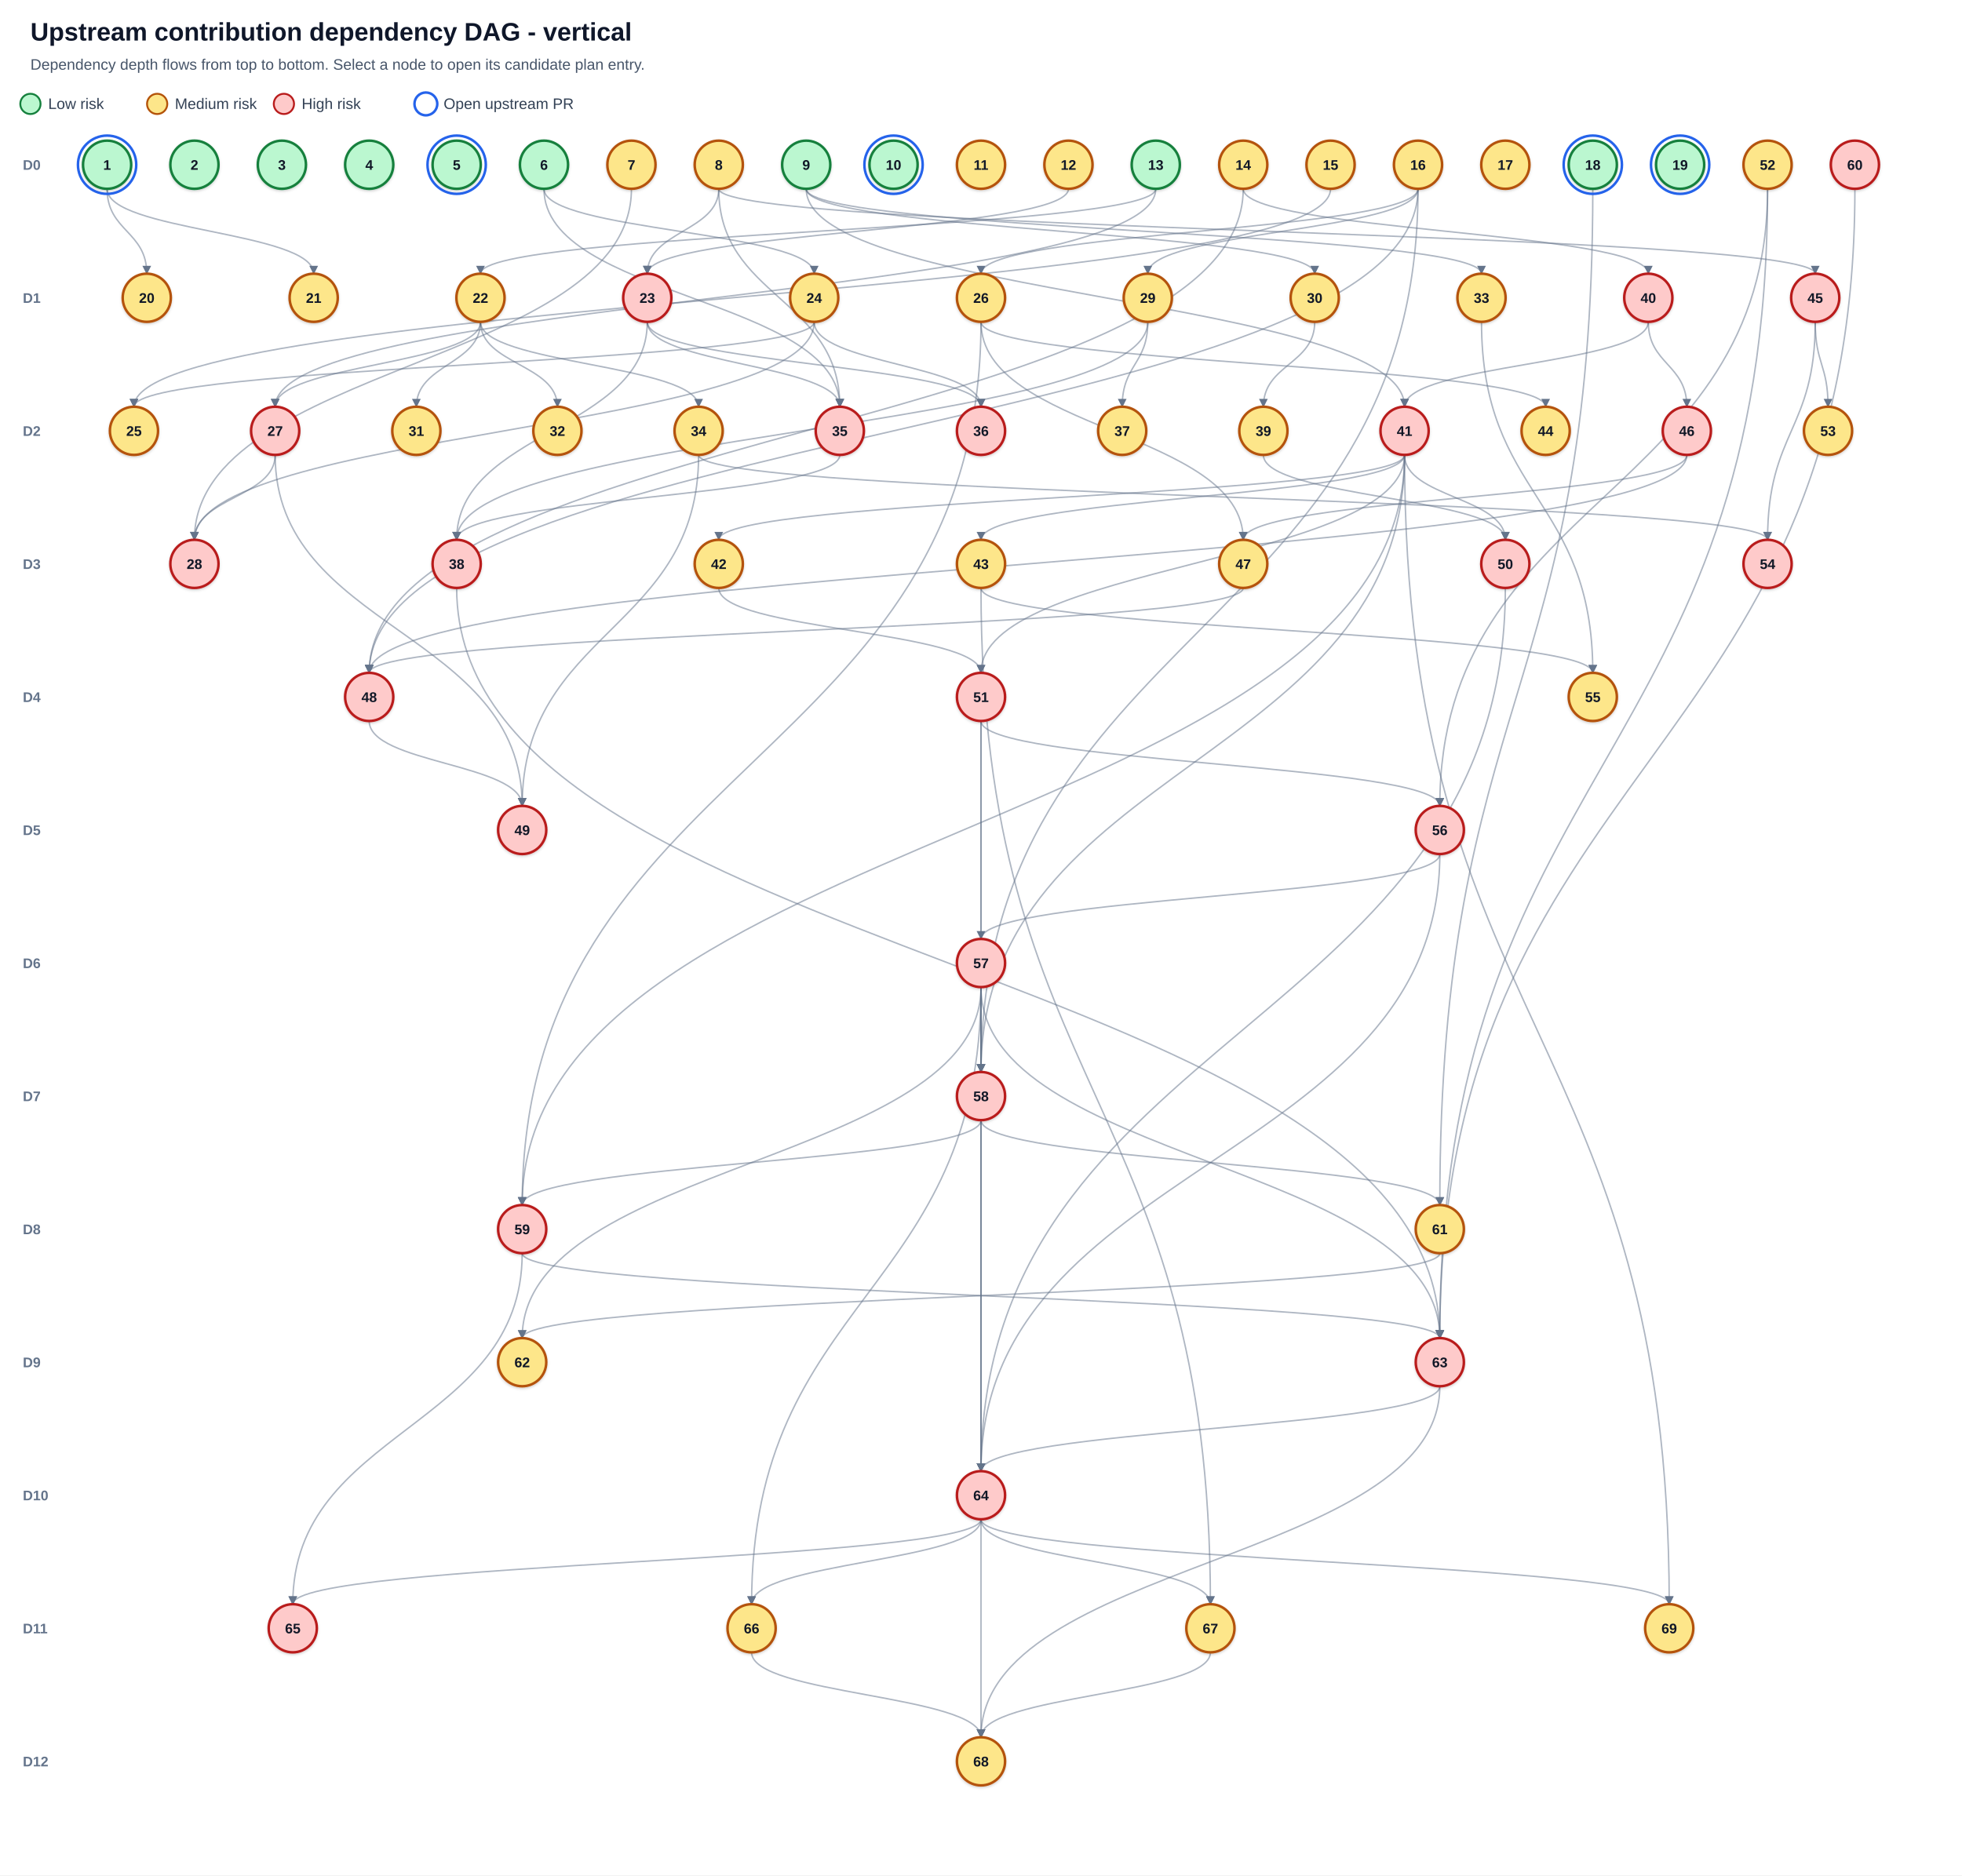
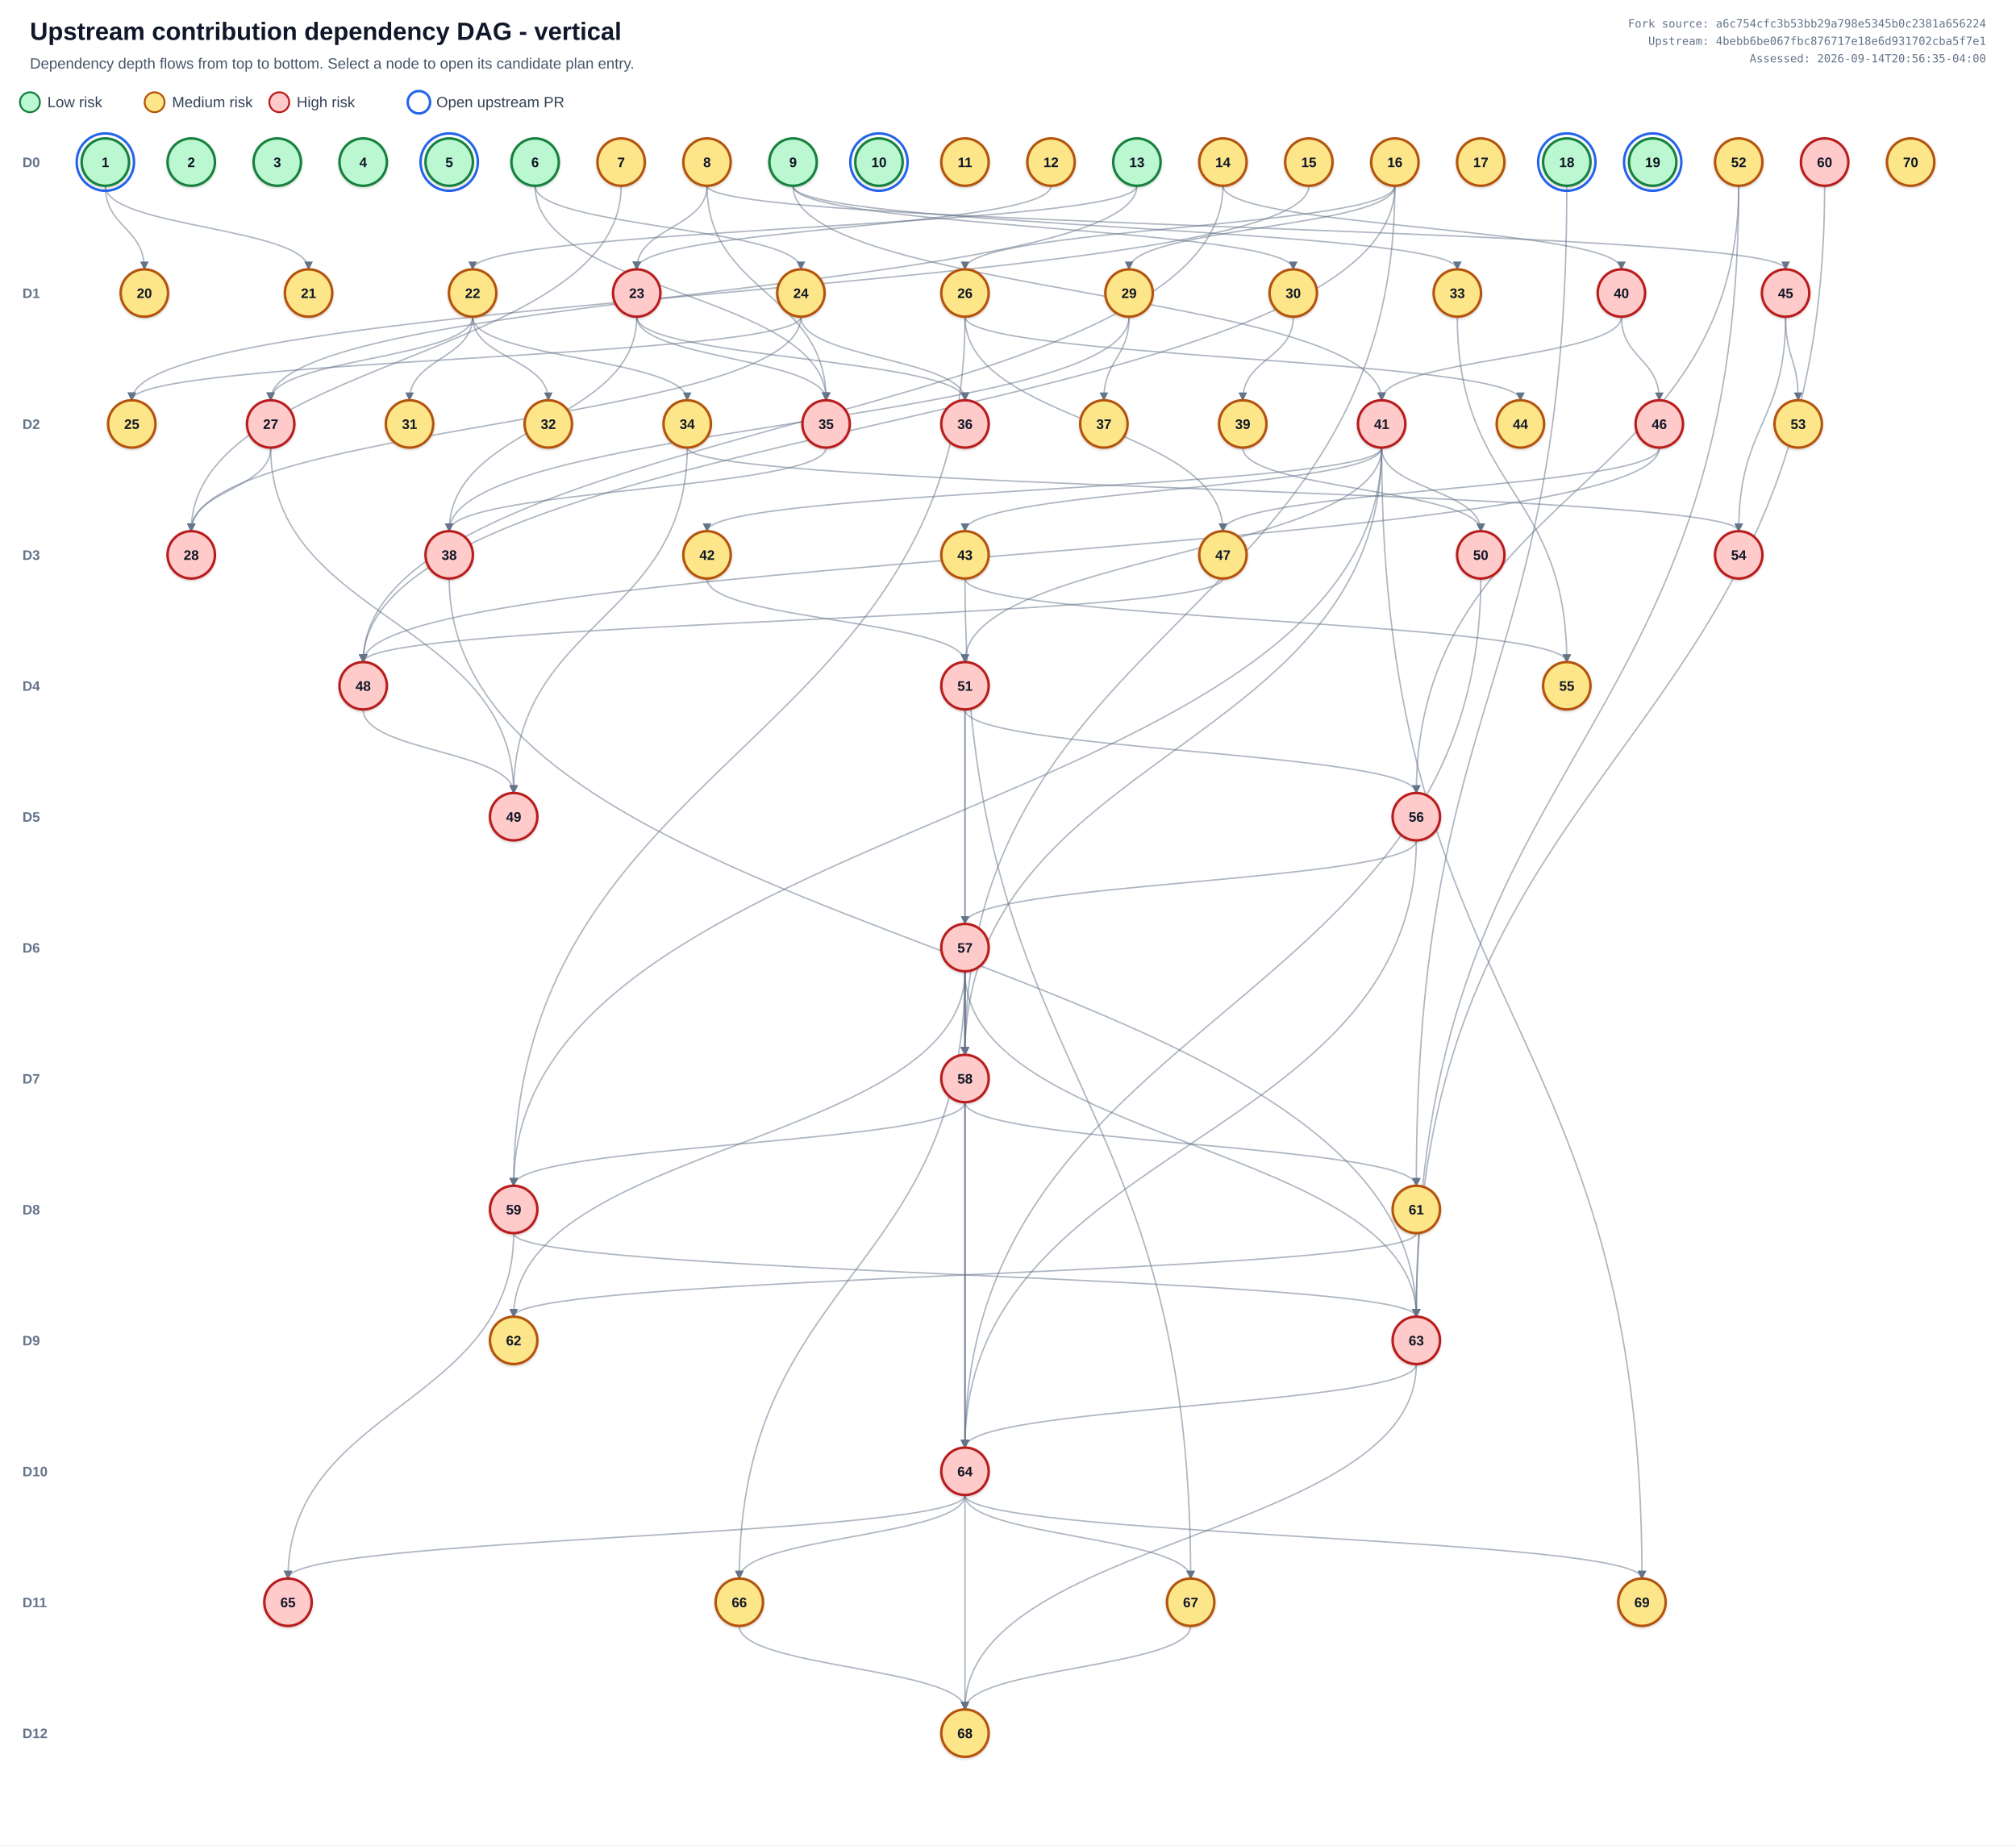
- <svg xmlns="http://www.w3.org/2000/svg" xmlns:xlink="http://www.w3.org/1999/xlink" width="1548" height="1480" viewBox="0 0 1548 1480" role="img" aria-labelledby="title desc">
+ <svg xmlns="http://www.w3.org/2000/svg" xmlns:xlink="http://www.w3.org/1999/xlink" width="1617" height="1480" viewBox="0 0 1617 1480" role="img" aria-labelledby="title desc">
  <defs>
    <marker id="arrow" viewBox="0 0 10 10" refX="9" refY="5" markerWidth="6" markerHeight="6" orient="auto-start-reverse">
      <path d="M 0 0 L 10 5 L 0 10 z" fill="#64748b" />
    </marker>
    <filter id="shadow" x="-20%" y="-20%" width="140%" height="140%">
      <feDropShadow dx="0" dy="1" stdDeviation="1.2" flood-opacity="0.18" />
    </filter>
  </defs>
-   <rect width="1548" height="1480" fill="#ffffff" />
+   <rect width="1617" height="1480" fill="#ffffff" />
  <text x="24" y="32" font-family="Segoe UI, Arial, sans-serif" font-size="20" font-weight="700" fill="#0f172a">Upstream contribution dependency DAG - vertical</text>
  <text x="24" y="55" font-family="Segoe UI, Arial, sans-serif" font-size="12" fill="#475569">Dependency depth flows from top to bottom. Select a node to open its candidate plan entry.</text>
+   <text x="1593" y="22" text-anchor="end" font-family="Consolas, monospace" font-size="9" fill="#64748b">Fork source: a6c754cfc3b53bb29a798e5345b0c2381a656224</text>
+   <text x="1593" y="36" text-anchor="end" font-family="Consolas, monospace" font-size="9" fill="#64748b">Upstream: 4bebb6be067fbc876717e18e6d931702cba5f7e1</text>
+   <text x="1593" y="50" text-anchor="end" font-family="Consolas, monospace" font-size="9" fill="#64748b">Assessed: 2026-09-14T20:56:35-04:00</text>
  <circle cx="24" cy="82" r="8" fill="#bbf7d0" stroke="#15803d" stroke-width="1.5" />
  <text x="38" y="86" font-family="Segoe UI, Arial, sans-serif" font-size="12" fill="#334155">Low risk</text>
  <circle cx="124" cy="82" r="8" fill="#fde68a" stroke="#b45309" stroke-width="1.5" />
  <text x="138" y="86" font-family="Segoe UI, Arial, sans-serif" font-size="12" fill="#334155">Medium risk</text>
  <circle cx="224" cy="82" r="8" fill="#fecaca" stroke="#b91c1c" stroke-width="1.5" />
  <text x="238" y="86" font-family="Segoe UI, Arial, sans-serif" font-size="12" fill="#334155">High risk</text>
  <circle cx="336" cy="82" r="9" fill="none" stroke="#2563eb" stroke-width="2" />
  <text x="350" y="86" font-family="Segoe UI, Arial, sans-serif" font-size="12" fill="#334155">Open upstream PR</text>
  <text x="18" y="134" text-anchor="start" font-family="Segoe UI, Arial, sans-serif" font-size="11" font-weight="600" fill="#64748b">D0</text>
  <text x="18" y="239" text-anchor="start" font-family="Segoe UI, Arial, sans-serif" font-size="11" font-weight="600" fill="#64748b">D1</text>
  <text x="18" y="344" text-anchor="start" font-family="Segoe UI, Arial, sans-serif" font-size="11" font-weight="600" fill="#64748b">D2</text>
  <text x="18" y="449" text-anchor="start" font-family="Segoe UI, Arial, sans-serif" font-size="11" font-weight="600" fill="#64748b">D3</text>
  <text x="18" y="554" text-anchor="start" font-family="Segoe UI, Arial, sans-serif" font-size="11" font-weight="600" fill="#64748b">D4</text>
  <text x="18" y="659" text-anchor="start" font-family="Segoe UI, Arial, sans-serif" font-size="11" font-weight="600" fill="#64748b">D5</text>
  <text x="18" y="764" text-anchor="start" font-family="Segoe UI, Arial, sans-serif" font-size="11" font-weight="600" fill="#64748b">D6</text>
  <text x="18" y="869" text-anchor="start" font-family="Segoe UI, Arial, sans-serif" font-size="11" font-weight="600" fill="#64748b">D7</text>
  <text x="18" y="974" text-anchor="start" font-family="Segoe UI, Arial, sans-serif" font-size="11" font-weight="600" fill="#64748b">D8</text>
  <text x="18" y="1079" text-anchor="start" font-family="Segoe UI, Arial, sans-serif" font-size="11" font-weight="600" fill="#64748b">D9</text>
  <text x="18" y="1184" text-anchor="start" font-family="Segoe UI, Arial, sans-serif" font-size="11" font-weight="600" fill="#64748b">D10</text>
  <text x="18" y="1289" text-anchor="start" font-family="Segoe UI, Arial, sans-serif" font-size="11" font-weight="600" fill="#64748b">D11</text>
  <text x="18" y="1394" text-anchor="start" font-family="Segoe UI, Arial, sans-serif" font-size="11" font-weight="600" fill="#64748b">D12</text>
  <g fill="none" stroke="#64748b" stroke-width="1.15" stroke-opacity="0.52" marker-end="url(#arrow)">
    <path d="M 84.5 149 C 84.5 182.5, 115.8 182.5, 115.8 216" />
    <path d="M 84.5 149 C 84.5 182.5, 247.5 182.5, 247.5 216" />
    <path d="M 911.9 149 C 911.9 182.5, 379.1 182.5, 379.1 216" />
    <path d="M 567.1 149 C 567.1 182.5, 510.7 182.5, 510.7 216" />
    <path d="M 843.0 149 C 843.0 182.5, 510.7 182.5, 510.7 216" />
    <path d="M 429.2 149 C 429.2 182.5, 642.4 182.5, 642.4 216" />
    <path d="M 1049.8 149 C 1049.8 235, 105.7 235, 105.7 321" />
    <path d="M 642.4 254 C 642.4 287.5, 105.7 287.5, 105.7 321" />
    <path d="M 1118.8 149 C 1118.8 182.5, 774 182.5, 774 216" />
    <path d="M 911.9 149 C 911.9 235, 217.1 235, 217.1 321" />
    <path d="M 379.1 254 C 379.1 287.5, 217.1 287.5, 217.1 321" />
    <path d="M 498.2 149 C 498.2 287.5, 153.4 287.5, 153.4 426" />
    <path d="M 642.4 254 C 642.4 340, 153.4 340, 153.4 426" />
    <path d="M 217.1 359 C 217.1 392.5, 153.4 392.5, 153.4 426" />
    <path d="M 1118.8 149 C 1118.8 182.5, 905.6 182.5, 905.6 216" />
    <path d="M 636.1 149 C 636.1 182.5, 1037.3 182.5, 1037.3 216" />
    <path d="M 379.1 254 C 379.1 287.5, 328.5 287.5, 328.5 321" />
    <path d="M 379.1 254 C 379.1 287.5, 439.8 287.5, 439.8 321" />
    <path d="M 636.1 149 C 636.1 182.5, 1168.9 182.5, 1168.9 216" />
    <path d="M 379.1 254 C 379.1 287.5, 551.2 287.5, 551.2 321" />
    <path d="M 429.2 149 C 429.2 235, 662.6 235, 662.6 321" />
    <path d="M 567.1 149 C 567.1 235, 662.6 235, 662.6 321" />
    <path d="M 510.7 254 C 510.7 287.5, 662.6 287.5, 662.6 321" />
    <path d="M 510.7 254 C 510.7 287.5, 774 287.5, 774 321" />
    <path d="M 642.4 254 C 642.4 287.5, 774 287.5, 774 321" />
    <path d="M 905.6 254 C 905.6 287.5, 885.4 287.5, 885.4 321" />
    <path d="M 510.7 254 C 510.7 340, 360.3 340, 360.3 426" />
    <path d="M 905.6 254 C 905.6 340, 360.3 340, 360.3 426" />
    <path d="M 662.6 359 C 662.6 392.5, 360.3 392.5, 360.3 426" />
    <path d="M 1037.3 254 C 1037.3 287.5, 996.8 287.5, 996.8 321" />
    <path d="M 980.9 149 C 980.9 182.5, 1300.5 182.5, 1300.5 216" />
    <path d="M 636.1 149 C 636.1 235, 1108.2 235, 1108.2 321" />
    <path d="M 1300.5 254 C 1300.5 287.5, 1108.2 287.5, 1108.2 321" />
    <path d="M 1108.2 359 C 1108.2 392.5, 567.1 392.5, 567.1 426" />
    <path d="M 1108.2 359 C 1108.2 392.5, 774 392.5, 774 426" />
    <path d="M 774 254 C 774 287.5, 1219.5 287.5, 1219.5 321" />
    <path d="M 567.1 149 C 567.1 182.5, 1432.2 182.5, 1432.2 216" />
    <path d="M 1300.5 254 C 1300.5 287.5, 1330.9 287.5, 1330.9 321" />
    <path d="M 774 254 C 774 340, 980.9 340, 980.9 426" />
    <path d="M 1330.9 359 C 1330.9 392.5, 980.9 392.5, 980.9 426" />
    <path d="M 980.9 149 C 980.9 340, 291.3 340, 291.3 531" />
    <path d="M 1118.8 149 C 1118.8 340, 291.3 340, 291.3 531" />
    <path d="M 1330.9 359 C 1330.9 445, 291.3 445, 291.3 531" />
    <path d="M 980.9 464 C 980.9 497.5, 291.3 497.5, 291.3 531" />
    <path d="M 217.1 359 C 217.1 497.5, 412 497.5, 412 636" />
    <path d="M 551.2 359 C 551.2 497.5, 412 497.5, 412 636" />
    <path d="M 291.3 569 C 291.3 602.5, 412 602.5, 412 636" />
    <path d="M 996.8 359 C 996.8 392.5, 1187.7 392.5, 1187.7 426" />
    <path d="M 1108.2 359 C 1108.2 392.5, 1187.7 392.5, 1187.7 426" />
    <path d="M 1108.2 359 C 1108.2 445, 774 445, 774 531" />
    <path d="M 567.1 464 C 567.1 497.5, 774 497.5, 774 531" />
    <path d="M 1432.2 254 C 1432.2 287.5, 1442.3 287.5, 1442.3 321" />
    <path d="M 551.2 359 C 551.2 392.5, 1394.6 392.5, 1394.6 426" />
    <path d="M 1432.2 254 C 1432.2 340, 1394.6 340, 1394.6 426" />
    <path d="M 1168.9 254 C 1168.9 392.5, 1256.7 392.5, 1256.7 531" />
    <path d="M 774 464 C 774 497.5, 1256.7 497.5, 1256.7 531" />
    <path d="M 774 569 C 774 602.5, 1136 602.5, 1136 636" />
    <path d="M 1394.6 149 C 1394.6 392.5, 1136 392.5, 1136 636" />
    <path d="M 1136 674 C 1136 707.5, 774 707.5, 774 741" />
    <path d="M 1118.8 149 C 1118.8 497.5, 774 497.5, 774 846" />
    <path d="M 1108.2 359 C 1108.2 602.5, 774 602.5, 774 846" />
    <path d="M 774 569 C 774 707.5, 774 707.5, 774 846" />
    <path d="M 774 779 C 774 812.5, 774 812.5, 774 846" />
    <path d="M 774 254 C 774 602.5, 412 602.5, 412 951" />
    <path d="M 1108.2 359 C 1108.2 655, 412 655, 412 951" />
    <path d="M 774 884 C 774 917.5, 412 917.5, 412 951" />
    <path d="M 1256.7 149 C 1256.7 550, 1136 550, 1136 951" />
    <path d="M 774 884 C 774 917.5, 1136 917.5, 1136 951" />
    <path d="M 774 779 C 774 917.5, 412 917.5, 412 1056" />
    <path d="M 1136 989 C 1136 1022.5, 412 1022.5, 412 1056" />
    <path d="M 360.3 464 C 360.3 760, 1136 760, 1136 1056" />
    <path d="M 1394.6 149 C 1394.6 602.5, 1136 602.5, 1136 1056" />
    <path d="M 774 779 C 774 917.5, 1136 917.5, 1136 1056" />
    <path d="M 412 989 C 412 1022.5, 1136 1022.5, 1136 1056" />
    <path d="M 1463.5 149 C 1463.5 602.5, 1136 602.5, 1136 1056" />
    <path d="M 1187.7 464 C 1187.7 812.5, 774 812.5, 774 1161" />
    <path d="M 774 569 C 774 865, 774 865, 774 1161" />
    <path d="M 1136 674 C 1136 917.5, 774 917.5, 774 1161" />
    <path d="M 774 779 C 774 970, 774 970, 774 1161" />
    <path d="M 1136 1094 C 1136 1127.5, 774 1127.5, 774 1161" />
    <path d="M 412 989 C 412 1127.5, 231 1127.5, 231 1266" />
    <path d="M 774 1199 C 774 1232.5, 231 1232.5, 231 1266" />
    <path d="M 774 779 C 774 1022.5, 593 1022.5, 593 1266" />
    <path d="M 774 1199 C 774 1232.5, 593 1232.5, 593 1266" />
    <path d="M 774 464 C 774 865, 955 865, 955 1266" />
    <path d="M 774 1199 C 774 1232.5, 955 1232.5, 955 1266" />
    <path d="M 774 779 C 774 1075, 774 1075, 774 1371" />
    <path d="M 1136 1094 C 1136 1232.5, 774 1232.5, 774 1371" />
    <path d="M 593 1304 C 593 1337.5, 774 1337.5, 774 1371" />
    <path d="M 955 1304 C 955 1337.5, 774 1337.5, 774 1371" />
    <path d="M 1108.2 359 C 1108.2 812.5, 1317 812.5, 1317 1266" />
    <path d="M 774 1199 C 774 1232.5, 1317 1232.5, 1317 1266" />
  </g>
  <g font-family="Segoe UI, Arial, sans-serif" font-size="11" font-weight="700" text-anchor="middle">
    <a href="UPSTREAM-CONTRIBUTION-SEQUENCE.md#u01" xlink:href="UPSTREAM-CONTRIBUTION-SEQUENCE.md#u01">
      <circle cx="84.5" cy="130" r="23" fill="none" stroke="#2563eb" stroke-width="2" />
      <circle cx="84.5" cy="130" r="19" fill="#bbf7d0" stroke="#15803d" stroke-width="2" filter="url(#shadow)" />
      <text x="84.5" y="134" fill="#111827">1</text>
    </a>
    <a href="UPSTREAM-CONTRIBUTION-SEQUENCE.md#u02" xlink:href="UPSTREAM-CONTRIBUTION-SEQUENCE.md#u02">
      <circle cx="153.4" cy="130" r="19" fill="#bbf7d0" stroke="#15803d" stroke-width="2" filter="url(#shadow)" />
      <text x="153.4" y="134" fill="#111827">2</text>
    </a>
    <a href="UPSTREAM-CONTRIBUTION-SEQUENCE.md#u03" xlink:href="UPSTREAM-CONTRIBUTION-SEQUENCE.md#u03">
      <circle cx="222.4" cy="130" r="19" fill="#bbf7d0" stroke="#15803d" stroke-width="2" filter="url(#shadow)" />
      <text x="222.4" y="134" fill="#111827">3</text>
    </a>
    <a href="UPSTREAM-CONTRIBUTION-SEQUENCE.md#u04" xlink:href="UPSTREAM-CONTRIBUTION-SEQUENCE.md#u04">
      <circle cx="291.3" cy="130" r="19" fill="#bbf7d0" stroke="#15803d" stroke-width="2" filter="url(#shadow)" />
      <text x="291.3" y="134" fill="#111827">4</text>
    </a>
    <a href="UPSTREAM-CONTRIBUTION-SEQUENCE.md#u05" xlink:href="UPSTREAM-CONTRIBUTION-SEQUENCE.md#u05">
      <circle cx="360.3" cy="130" r="23" fill="none" stroke="#2563eb" stroke-width="2" />
      <circle cx="360.3" cy="130" r="19" fill="#bbf7d0" stroke="#15803d" stroke-width="2" filter="url(#shadow)" />
      <text x="360.3" y="134" fill="#111827">5</text>
    </a>
    <a href="UPSTREAM-CONTRIBUTION-SEQUENCE.md#u06" xlink:href="UPSTREAM-CONTRIBUTION-SEQUENCE.md#u06">
      <circle cx="429.2" cy="130" r="19" fill="#bbf7d0" stroke="#15803d" stroke-width="2" filter="url(#shadow)" />
      <text x="429.2" y="134" fill="#111827">6</text>
    </a>
    <a href="UPSTREAM-CONTRIBUTION-SEQUENCE.md#u07" xlink:href="UPSTREAM-CONTRIBUTION-SEQUENCE.md#u07">
      <circle cx="498.2" cy="130" r="19" fill="#fde68a" stroke="#b45309" stroke-width="2" filter="url(#shadow)" />
      <text x="498.2" y="134" fill="#111827">7</text>
    </a>
    <a href="UPSTREAM-CONTRIBUTION-SEQUENCE.md#u08" xlink:href="UPSTREAM-CONTRIBUTION-SEQUENCE.md#u08">
      <circle cx="567.1" cy="130" r="19" fill="#fde68a" stroke="#b45309" stroke-width="2" filter="url(#shadow)" />
      <text x="567.1" y="134" fill="#111827">8</text>
    </a>
    <a href="UPSTREAM-CONTRIBUTION-SEQUENCE.md#u09" xlink:href="UPSTREAM-CONTRIBUTION-SEQUENCE.md#u09">
      <circle cx="636.1" cy="130" r="19" fill="#bbf7d0" stroke="#15803d" stroke-width="2" filter="url(#shadow)" />
      <text x="636.1" y="134" fill="#111827">9</text>
    </a>
    <a href="UPSTREAM-CONTRIBUTION-SEQUENCE.md#u10" xlink:href="UPSTREAM-CONTRIBUTION-SEQUENCE.md#u10">
      <circle cx="705.0" cy="130" r="23" fill="none" stroke="#2563eb" stroke-width="2" />
      <circle cx="705.0" cy="130" r="19" fill="#bbf7d0" stroke="#15803d" stroke-width="2" filter="url(#shadow)" />
      <text x="705.0" y="134" fill="#111827">10</text>
    </a>
    <a href="UPSTREAM-CONTRIBUTION-SEQUENCE.md#u11" xlink:href="UPSTREAM-CONTRIBUTION-SEQUENCE.md#u11">
      <circle cx="774" cy="130" r="19" fill="#fde68a" stroke="#b45309" stroke-width="2" filter="url(#shadow)" />
      <text x="774" y="134" fill="#111827">11</text>
    </a>
    <a href="UPSTREAM-CONTRIBUTION-SEQUENCE.md#u12" xlink:href="UPSTREAM-CONTRIBUTION-SEQUENCE.md#u12">
      <circle cx="843.0" cy="130" r="19" fill="#fde68a" stroke="#b45309" stroke-width="2" filter="url(#shadow)" />
      <text x="843.0" y="134" fill="#111827">12</text>
    </a>
    <a href="UPSTREAM-CONTRIBUTION-SEQUENCE.md#u13" xlink:href="UPSTREAM-CONTRIBUTION-SEQUENCE.md#u13">
      <circle cx="911.9" cy="130" r="19" fill="#bbf7d0" stroke="#15803d" stroke-width="2" filter="url(#shadow)" />
      <text x="911.9" y="134" fill="#111827">13</text>
    </a>
    <a href="UPSTREAM-CONTRIBUTION-SEQUENCE.md#u14" xlink:href="UPSTREAM-CONTRIBUTION-SEQUENCE.md#u14">
      <circle cx="980.9" cy="130" r="19" fill="#fde68a" stroke="#b45309" stroke-width="2" filter="url(#shadow)" />
      <text x="980.9" y="134" fill="#111827">14</text>
    </a>
    <a href="UPSTREAM-CONTRIBUTION-SEQUENCE.md#u15" xlink:href="UPSTREAM-CONTRIBUTION-SEQUENCE.md#u15">
      <circle cx="1049.8" cy="130" r="19" fill="#fde68a" stroke="#b45309" stroke-width="2" filter="url(#shadow)" />
      <text x="1049.8" y="134" fill="#111827">15</text>
    </a>
    <a href="UPSTREAM-CONTRIBUTION-SEQUENCE.md#u16" xlink:href="UPSTREAM-CONTRIBUTION-SEQUENCE.md#u16">
      <circle cx="1118.8" cy="130" r="19" fill="#fde68a" stroke="#b45309" stroke-width="2" filter="url(#shadow)" />
      <text x="1118.8" y="134" fill="#111827">16</text>
    </a>
    <a href="UPSTREAM-CONTRIBUTION-SEQUENCE.md#u17" xlink:href="UPSTREAM-CONTRIBUTION-SEQUENCE.md#u17">
      <circle cx="1187.7" cy="130" r="19" fill="#fde68a" stroke="#b45309" stroke-width="2" filter="url(#shadow)" />
      <text x="1187.7" y="134" fill="#111827">17</text>
    </a>
    <a href="UPSTREAM-CONTRIBUTION-SEQUENCE.md#u18" xlink:href="UPSTREAM-CONTRIBUTION-SEQUENCE.md#u18">
      <circle cx="1256.7" cy="130" r="23" fill="none" stroke="#2563eb" stroke-width="2" />
      <circle cx="1256.7" cy="130" r="19" fill="#bbf7d0" stroke="#15803d" stroke-width="2" filter="url(#shadow)" />
      <text x="1256.7" y="134" fill="#111827">18</text>
    </a>
    <a href="UPSTREAM-CONTRIBUTION-SEQUENCE.md#u19" xlink:href="UPSTREAM-CONTRIBUTION-SEQUENCE.md#u19">
      <circle cx="1325.6" cy="130" r="23" fill="none" stroke="#2563eb" stroke-width="2" />
      <circle cx="1325.6" cy="130" r="19" fill="#bbf7d0" stroke="#15803d" stroke-width="2" filter="url(#shadow)" />
      <text x="1325.6" y="134" fill="#111827">19</text>
    </a>
    <a href="UPSTREAM-CONTRIBUTION-SEQUENCE.md#u20" xlink:href="UPSTREAM-CONTRIBUTION-SEQUENCE.md#u20">
      <circle cx="115.8" cy="235" r="19" fill="#fde68a" stroke="#b45309" stroke-width="2" filter="url(#shadow)" />
      <text x="115.8" y="239" fill="#111827">20</text>
    </a>
    <a href="UPSTREAM-CONTRIBUTION-SEQUENCE.md#u21" xlink:href="UPSTREAM-CONTRIBUTION-SEQUENCE.md#u21">
      <circle cx="247.5" cy="235" r="19" fill="#fde68a" stroke="#b45309" stroke-width="2" filter="url(#shadow)" />
      <text x="247.5" y="239" fill="#111827">21</text>
    </a>
    <a href="UPSTREAM-CONTRIBUTION-SEQUENCE.md#u22" xlink:href="UPSTREAM-CONTRIBUTION-SEQUENCE.md#u22">
      <circle cx="379.1" cy="235" r="19" fill="#fde68a" stroke="#b45309" stroke-width="2" filter="url(#shadow)" />
      <text x="379.1" y="239" fill="#111827">22</text>
    </a>
    <a href="UPSTREAM-CONTRIBUTION-SEQUENCE.md#u23" xlink:href="UPSTREAM-CONTRIBUTION-SEQUENCE.md#u23">
      <circle cx="510.7" cy="235" r="19" fill="#fecaca" stroke="#b91c1c" stroke-width="2" filter="url(#shadow)" />
      <text x="510.7" y="239" fill="#111827">23</text>
    </a>
    <a href="UPSTREAM-CONTRIBUTION-SEQUENCE.md#u24" xlink:href="UPSTREAM-CONTRIBUTION-SEQUENCE.md#u24">
      <circle cx="642.4" cy="235" r="19" fill="#fde68a" stroke="#b45309" stroke-width="2" filter="url(#shadow)" />
      <text x="642.4" y="239" fill="#111827">24</text>
    </a>
    <a href="UPSTREAM-CONTRIBUTION-SEQUENCE.md#u25" xlink:href="UPSTREAM-CONTRIBUTION-SEQUENCE.md#u25">
      <circle cx="105.7" cy="340" r="19" fill="#fde68a" stroke="#b45309" stroke-width="2" filter="url(#shadow)" />
      <text x="105.7" y="344" fill="#111827">25</text>
    </a>
    <a href="UPSTREAM-CONTRIBUTION-SEQUENCE.md#u26" xlink:href="UPSTREAM-CONTRIBUTION-SEQUENCE.md#u26">
      <circle cx="774" cy="235" r="19" fill="#fde68a" stroke="#b45309" stroke-width="2" filter="url(#shadow)" />
      <text x="774" y="239" fill="#111827">26</text>
    </a>
    <a href="UPSTREAM-CONTRIBUTION-SEQUENCE.md#u27" xlink:href="UPSTREAM-CONTRIBUTION-SEQUENCE.md#u27">
      <circle cx="217.1" cy="340" r="19" fill="#fecaca" stroke="#b91c1c" stroke-width="2" filter="url(#shadow)" />
      <text x="217.1" y="344" fill="#111827">27</text>
    </a>
    <a href="UPSTREAM-CONTRIBUTION-SEQUENCE.md#u28" xlink:href="UPSTREAM-CONTRIBUTION-SEQUENCE.md#u28">
      <circle cx="153.4" cy="445" r="19" fill="#fecaca" stroke="#b91c1c" stroke-width="2" filter="url(#shadow)" />
      <text x="153.4" y="449" fill="#111827">28</text>
    </a>
    <a href="UPSTREAM-CONTRIBUTION-SEQUENCE.md#u29" xlink:href="UPSTREAM-CONTRIBUTION-SEQUENCE.md#u29">
      <circle cx="905.6" cy="235" r="19" fill="#fde68a" stroke="#b45309" stroke-width="2" filter="url(#shadow)" />
      <text x="905.6" y="239" fill="#111827">29</text>
    </a>
    <a href="UPSTREAM-CONTRIBUTION-SEQUENCE.md#u30" xlink:href="UPSTREAM-CONTRIBUTION-SEQUENCE.md#u30">
      <circle cx="1037.3" cy="235" r="19" fill="#fde68a" stroke="#b45309" stroke-width="2" filter="url(#shadow)" />
      <text x="1037.3" y="239" fill="#111827">30</text>
    </a>
    <a href="UPSTREAM-CONTRIBUTION-SEQUENCE.md#u31" xlink:href="UPSTREAM-CONTRIBUTION-SEQUENCE.md#u31">
      <circle cx="328.5" cy="340" r="19" fill="#fde68a" stroke="#b45309" stroke-width="2" filter="url(#shadow)" />
      <text x="328.5" y="344" fill="#111827">31</text>
    </a>
    <a href="UPSTREAM-CONTRIBUTION-SEQUENCE.md#u32" xlink:href="UPSTREAM-CONTRIBUTION-SEQUENCE.md#u32">
      <circle cx="439.8" cy="340" r="19" fill="#fde68a" stroke="#b45309" stroke-width="2" filter="url(#shadow)" />
      <text x="439.8" y="344" fill="#111827">32</text>
    </a>
    <a href="UPSTREAM-CONTRIBUTION-SEQUENCE.md#u33" xlink:href="UPSTREAM-CONTRIBUTION-SEQUENCE.md#u33">
      <circle cx="1168.9" cy="235" r="19" fill="#fde68a" stroke="#b45309" stroke-width="2" filter="url(#shadow)" />
      <text x="1168.9" y="239" fill="#111827">33</text>
    </a>
    <a href="UPSTREAM-CONTRIBUTION-SEQUENCE.md#u34" xlink:href="UPSTREAM-CONTRIBUTION-SEQUENCE.md#u34">
      <circle cx="551.2" cy="340" r="19" fill="#fde68a" stroke="#b45309" stroke-width="2" filter="url(#shadow)" />
      <text x="551.2" y="344" fill="#111827">34</text>
    </a>
    <a href="UPSTREAM-CONTRIBUTION-SEQUENCE.md#u35" xlink:href="UPSTREAM-CONTRIBUTION-SEQUENCE.md#u35">
      <circle cx="662.6" cy="340" r="19" fill="#fecaca" stroke="#b91c1c" stroke-width="2" filter="url(#shadow)" />
      <text x="662.6" y="344" fill="#111827">35</text>
    </a>
    <a href="UPSTREAM-CONTRIBUTION-SEQUENCE.md#u36" xlink:href="UPSTREAM-CONTRIBUTION-SEQUENCE.md#u36">
      <circle cx="774" cy="340" r="19" fill="#fecaca" stroke="#b91c1c" stroke-width="2" filter="url(#shadow)" />
      <text x="774" y="344" fill="#111827">36</text>
    </a>
    <a href="UPSTREAM-CONTRIBUTION-SEQUENCE.md#u37" xlink:href="UPSTREAM-CONTRIBUTION-SEQUENCE.md#u37">
      <circle cx="885.4" cy="340" r="19" fill="#fde68a" stroke="#b45309" stroke-width="2" filter="url(#shadow)" />
      <text x="885.4" y="344" fill="#111827">37</text>
    </a>
    <a href="UPSTREAM-CONTRIBUTION-SEQUENCE.md#u38" xlink:href="UPSTREAM-CONTRIBUTION-SEQUENCE.md#u38">
      <circle cx="360.3" cy="445" r="19" fill="#fecaca" stroke="#b91c1c" stroke-width="2" filter="url(#shadow)" />
      <text x="360.3" y="449" fill="#111827">38</text>
    </a>
    <a href="UPSTREAM-CONTRIBUTION-SEQUENCE.md#u39" xlink:href="UPSTREAM-CONTRIBUTION-SEQUENCE.md#u39">
      <circle cx="996.8" cy="340" r="19" fill="#fde68a" stroke="#b45309" stroke-width="2" filter="url(#shadow)" />
      <text x="996.8" y="344" fill="#111827">39</text>
    </a>
    <a href="UPSTREAM-CONTRIBUTION-SEQUENCE.md#u40" xlink:href="UPSTREAM-CONTRIBUTION-SEQUENCE.md#u40">
      <circle cx="1300.5" cy="235" r="19" fill="#fecaca" stroke="#b91c1c" stroke-width="2" filter="url(#shadow)" />
      <text x="1300.5" y="239" fill="#111827">40</text>
    </a>
    <a href="UPSTREAM-CONTRIBUTION-SEQUENCE.md#u41" xlink:href="UPSTREAM-CONTRIBUTION-SEQUENCE.md#u41">
      <circle cx="1108.2" cy="340" r="19" fill="#fecaca" stroke="#b91c1c" stroke-width="2" filter="url(#shadow)" />
      <text x="1108.2" y="344" fill="#111827">41</text>
    </a>
    <a href="UPSTREAM-CONTRIBUTION-SEQUENCE.md#u42" xlink:href="UPSTREAM-CONTRIBUTION-SEQUENCE.md#u42">
      <circle cx="567.1" cy="445" r="19" fill="#fde68a" stroke="#b45309" stroke-width="2" filter="url(#shadow)" />
      <text x="567.1" y="449" fill="#111827">42</text>
    </a>
    <a href="UPSTREAM-CONTRIBUTION-SEQUENCE.md#u43" xlink:href="UPSTREAM-CONTRIBUTION-SEQUENCE.md#u43">
      <circle cx="774" cy="445" r="19" fill="#fde68a" stroke="#b45309" stroke-width="2" filter="url(#shadow)" />
      <text x="774" y="449" fill="#111827">43</text>
    </a>
    <a href="UPSTREAM-CONTRIBUTION-SEQUENCE.md#u44" xlink:href="UPSTREAM-CONTRIBUTION-SEQUENCE.md#u44">
      <circle cx="1219.5" cy="340" r="19" fill="#fde68a" stroke="#b45309" stroke-width="2" filter="url(#shadow)" />
      <text x="1219.5" y="344" fill="#111827">44</text>
    </a>
    <a href="UPSTREAM-CONTRIBUTION-SEQUENCE.md#u45" xlink:href="UPSTREAM-CONTRIBUTION-SEQUENCE.md#u45">
      <circle cx="1432.2" cy="235" r="19" fill="#fecaca" stroke="#b91c1c" stroke-width="2" filter="url(#shadow)" />
      <text x="1432.2" y="239" fill="#111827">45</text>
    </a>
    <a href="UPSTREAM-CONTRIBUTION-SEQUENCE.md#u46" xlink:href="UPSTREAM-CONTRIBUTION-SEQUENCE.md#u46">
      <circle cx="1330.9" cy="340" r="19" fill="#fecaca" stroke="#b91c1c" stroke-width="2" filter="url(#shadow)" />
      <text x="1330.9" y="344" fill="#111827">46</text>
    </a>
    <a href="UPSTREAM-CONTRIBUTION-SEQUENCE.md#u47" xlink:href="UPSTREAM-CONTRIBUTION-SEQUENCE.md#u47">
      <circle cx="980.9" cy="445" r="19" fill="#fde68a" stroke="#b45309" stroke-width="2" filter="url(#shadow)" />
      <text x="980.9" y="449" fill="#111827">47</text>
    </a>
    <a href="UPSTREAM-CONTRIBUTION-SEQUENCE.md#u48" xlink:href="UPSTREAM-CONTRIBUTION-SEQUENCE.md#u48">
      <circle cx="291.3" cy="550" r="19" fill="#fecaca" stroke="#b91c1c" stroke-width="2" filter="url(#shadow)" />
      <text x="291.3" y="554" fill="#111827">48</text>
    </a>
    <a href="UPSTREAM-CONTRIBUTION-SEQUENCE.md#u49" xlink:href="UPSTREAM-CONTRIBUTION-SEQUENCE.md#u49">
      <circle cx="412" cy="655" r="19" fill="#fecaca" stroke="#b91c1c" stroke-width="2" filter="url(#shadow)" />
      <text x="412" y="659" fill="#111827">49</text>
    </a>
    <a href="UPSTREAM-CONTRIBUTION-SEQUENCE.md#u50" xlink:href="UPSTREAM-CONTRIBUTION-SEQUENCE.md#u50">
      <circle cx="1187.7" cy="445" r="19" fill="#fecaca" stroke="#b91c1c" stroke-width="2" filter="url(#shadow)" />
      <text x="1187.7" y="449" fill="#111827">50</text>
    </a>
    <a href="UPSTREAM-CONTRIBUTION-SEQUENCE.md#u51" xlink:href="UPSTREAM-CONTRIBUTION-SEQUENCE.md#u51">
      <circle cx="774" cy="550" r="19" fill="#fecaca" stroke="#b91c1c" stroke-width="2" filter="url(#shadow)" />
      <text x="774" y="554" fill="#111827">51</text>
    </a>
    <a href="UPSTREAM-CONTRIBUTION-SEQUENCE.md#u52" xlink:href="UPSTREAM-CONTRIBUTION-SEQUENCE.md#u52">
      <circle cx="1394.6" cy="130" r="19" fill="#fde68a" stroke="#b45309" stroke-width="2" filter="url(#shadow)" />
      <text x="1394.6" y="134" fill="#111827">52</text>
    </a>
    <a href="UPSTREAM-CONTRIBUTION-SEQUENCE.md#u53" xlink:href="UPSTREAM-CONTRIBUTION-SEQUENCE.md#u53">
      <circle cx="1442.3" cy="340" r="19" fill="#fde68a" stroke="#b45309" stroke-width="2" filter="url(#shadow)" />
      <text x="1442.3" y="344" fill="#111827">53</text>
    </a>
    <a href="UPSTREAM-CONTRIBUTION-SEQUENCE.md#u54" xlink:href="UPSTREAM-CONTRIBUTION-SEQUENCE.md#u54">
      <circle cx="1394.6" cy="445" r="19" fill="#fecaca" stroke="#b91c1c" stroke-width="2" filter="url(#shadow)" />
      <text x="1394.6" y="449" fill="#111827">54</text>
    </a>
    <a href="UPSTREAM-CONTRIBUTION-SEQUENCE.md#u55" xlink:href="UPSTREAM-CONTRIBUTION-SEQUENCE.md#u55">
      <circle cx="1256.7" cy="550" r="19" fill="#fde68a" stroke="#b45309" stroke-width="2" filter="url(#shadow)" />
      <text x="1256.7" y="554" fill="#111827">55</text>
    </a>
    <a href="UPSTREAM-CONTRIBUTION-SEQUENCE.md#u56" xlink:href="UPSTREAM-CONTRIBUTION-SEQUENCE.md#u56">
      <circle cx="1136" cy="655" r="19" fill="#fecaca" stroke="#b91c1c" stroke-width="2" filter="url(#shadow)" />
      <text x="1136" y="659" fill="#111827">56</text>
    </a>
    <a href="UPSTREAM-CONTRIBUTION-SEQUENCE.md#u57" xlink:href="UPSTREAM-CONTRIBUTION-SEQUENCE.md#u57">
      <circle cx="774" cy="760" r="19" fill="#fecaca" stroke="#b91c1c" stroke-width="2" filter="url(#shadow)" />
      <text x="774" y="764" fill="#111827">57</text>
    </a>
    <a href="UPSTREAM-CONTRIBUTION-SEQUENCE.md#u58" xlink:href="UPSTREAM-CONTRIBUTION-SEQUENCE.md#u58">
      <circle cx="774" cy="865" r="19" fill="#fecaca" stroke="#b91c1c" stroke-width="2" filter="url(#shadow)" />
      <text x="774" y="869" fill="#111827">58</text>
    </a>
    <a href="UPSTREAM-CONTRIBUTION-SEQUENCE.md#u59" xlink:href="UPSTREAM-CONTRIBUTION-SEQUENCE.md#u59">
      <circle cx="412" cy="970" r="19" fill="#fecaca" stroke="#b91c1c" stroke-width="2" filter="url(#shadow)" />
      <text x="412" y="974" fill="#111827">59</text>
    </a>
    <a href="UPSTREAM-CONTRIBUTION-SEQUENCE.md#u60" xlink:href="UPSTREAM-CONTRIBUTION-SEQUENCE.md#u60">
      <circle cx="1463.5" cy="130" r="19" fill="#fecaca" stroke="#b91c1c" stroke-width="2" filter="url(#shadow)" />
      <text x="1463.5" y="134" fill="#111827">60</text>
    </a>
    <a href="UPSTREAM-CONTRIBUTION-SEQUENCE.md#u61" xlink:href="UPSTREAM-CONTRIBUTION-SEQUENCE.md#u61">
      <circle cx="1136" cy="970" r="19" fill="#fde68a" stroke="#b45309" stroke-width="2" filter="url(#shadow)" />
      <text x="1136" y="974" fill="#111827">61</text>
    </a>
    <a href="UPSTREAM-CONTRIBUTION-SEQUENCE.md#u62" xlink:href="UPSTREAM-CONTRIBUTION-SEQUENCE.md#u62">
      <circle cx="412" cy="1075" r="19" fill="#fde68a" stroke="#b45309" stroke-width="2" filter="url(#shadow)" />
      <text x="412" y="1079" fill="#111827">62</text>
    </a>
    <a href="UPSTREAM-CONTRIBUTION-SEQUENCE.md#u63" xlink:href="UPSTREAM-CONTRIBUTION-SEQUENCE.md#u63">
      <circle cx="1136" cy="1075" r="19" fill="#fecaca" stroke="#b91c1c" stroke-width="2" filter="url(#shadow)" />
      <text x="1136" y="1079" fill="#111827">63</text>
    </a>
    <a href="UPSTREAM-CONTRIBUTION-SEQUENCE.md#u64" xlink:href="UPSTREAM-CONTRIBUTION-SEQUENCE.md#u64">
      <circle cx="774" cy="1180" r="19" fill="#fecaca" stroke="#b91c1c" stroke-width="2" filter="url(#shadow)" />
      <text x="774" y="1184" fill="#111827">64</text>
    </a>
    <a href="UPSTREAM-CONTRIBUTION-SEQUENCE.md#u65" xlink:href="UPSTREAM-CONTRIBUTION-SEQUENCE.md#u65">
      <circle cx="231" cy="1285" r="19" fill="#fecaca" stroke="#b91c1c" stroke-width="2" filter="url(#shadow)" />
      <text x="231" y="1289" fill="#111827">65</text>
    </a>
    <a href="UPSTREAM-CONTRIBUTION-SEQUENCE.md#u66" xlink:href="UPSTREAM-CONTRIBUTION-SEQUENCE.md#u66">
      <circle cx="593" cy="1285" r="19" fill="#fde68a" stroke="#b45309" stroke-width="2" filter="url(#shadow)" />
      <text x="593" y="1289" fill="#111827">66</text>
    </a>
    <a href="UPSTREAM-CONTRIBUTION-SEQUENCE.md#u67" xlink:href="UPSTREAM-CONTRIBUTION-SEQUENCE.md#u67">
      <circle cx="955" cy="1285" r="19" fill="#fde68a" stroke="#b45309" stroke-width="2" filter="url(#shadow)" />
      <text x="955" y="1289" fill="#111827">67</text>
    </a>
    <a href="UPSTREAM-CONTRIBUTION-SEQUENCE.md#u68" xlink:href="UPSTREAM-CONTRIBUTION-SEQUENCE.md#u68">
      <circle cx="774" cy="1390" r="19" fill="#fde68a" stroke="#b45309" stroke-width="2" filter="url(#shadow)" />
      <text x="774" y="1394" fill="#111827">68</text>
    </a>
    <a href="UPSTREAM-CONTRIBUTION-SEQUENCE.md#u69" xlink:href="UPSTREAM-CONTRIBUTION-SEQUENCE.md#u69">
      <circle cx="1317" cy="1285" r="19" fill="#fde68a" stroke="#b45309" stroke-width="2" filter="url(#shadow)" />
      <text x="1317" y="1289" fill="#111827">69</text>
    </a>
+     <a href="UPSTREAM-CONTRIBUTION-SEQUENCE.md#u70" xlink:href="UPSTREAM-CONTRIBUTION-SEQUENCE.md#u70">
+       <circle cx="1532.5" cy="130" r="19" fill="#fde68a" stroke="#b45309" stroke-width="2" filter="url(#shadow)" />
+       <text x="1532.5" y="134" fill="#111827">70</text>
+     </a>
  </g>
</svg>
